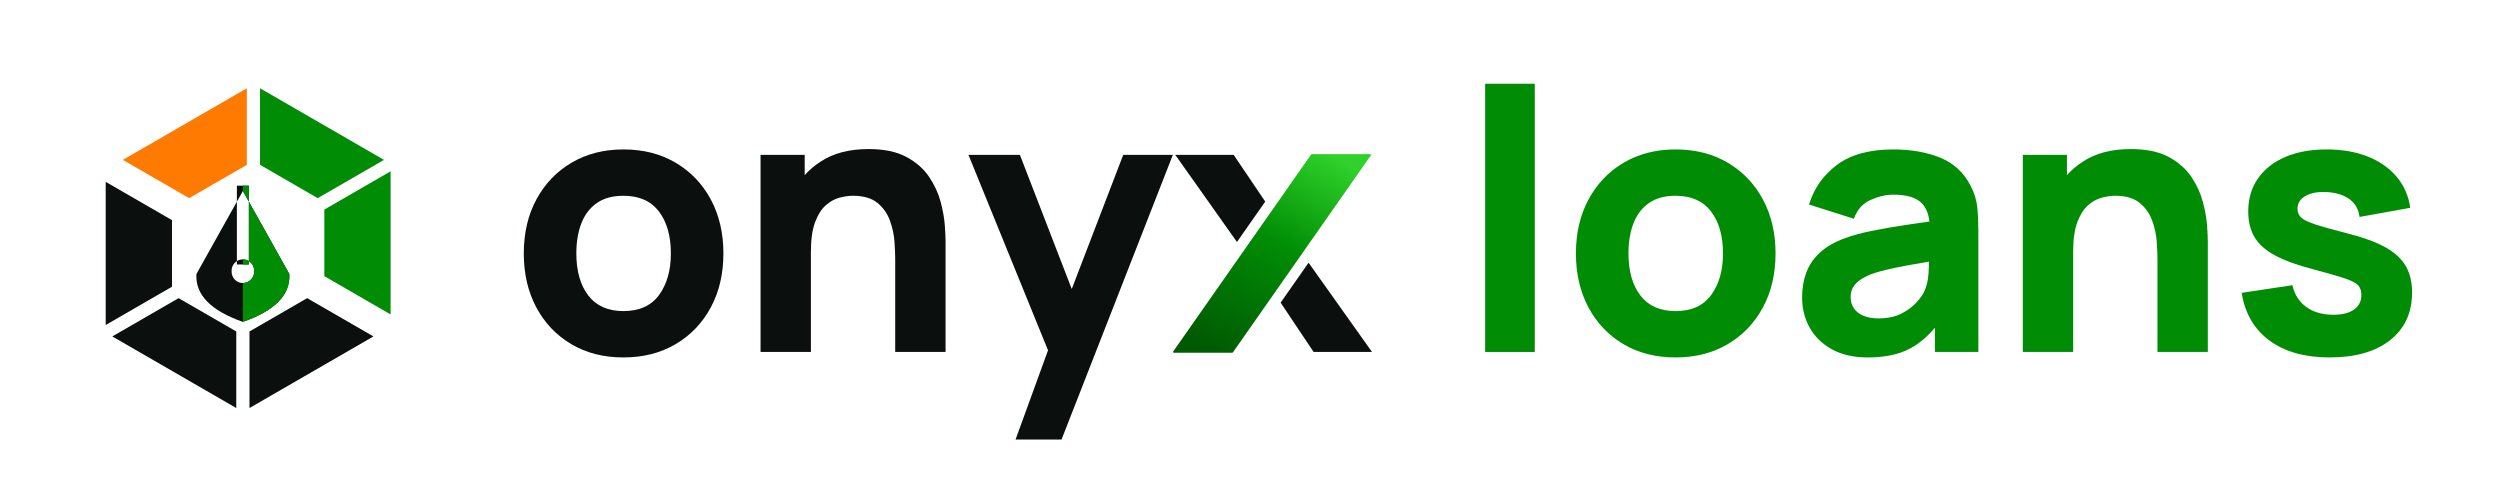
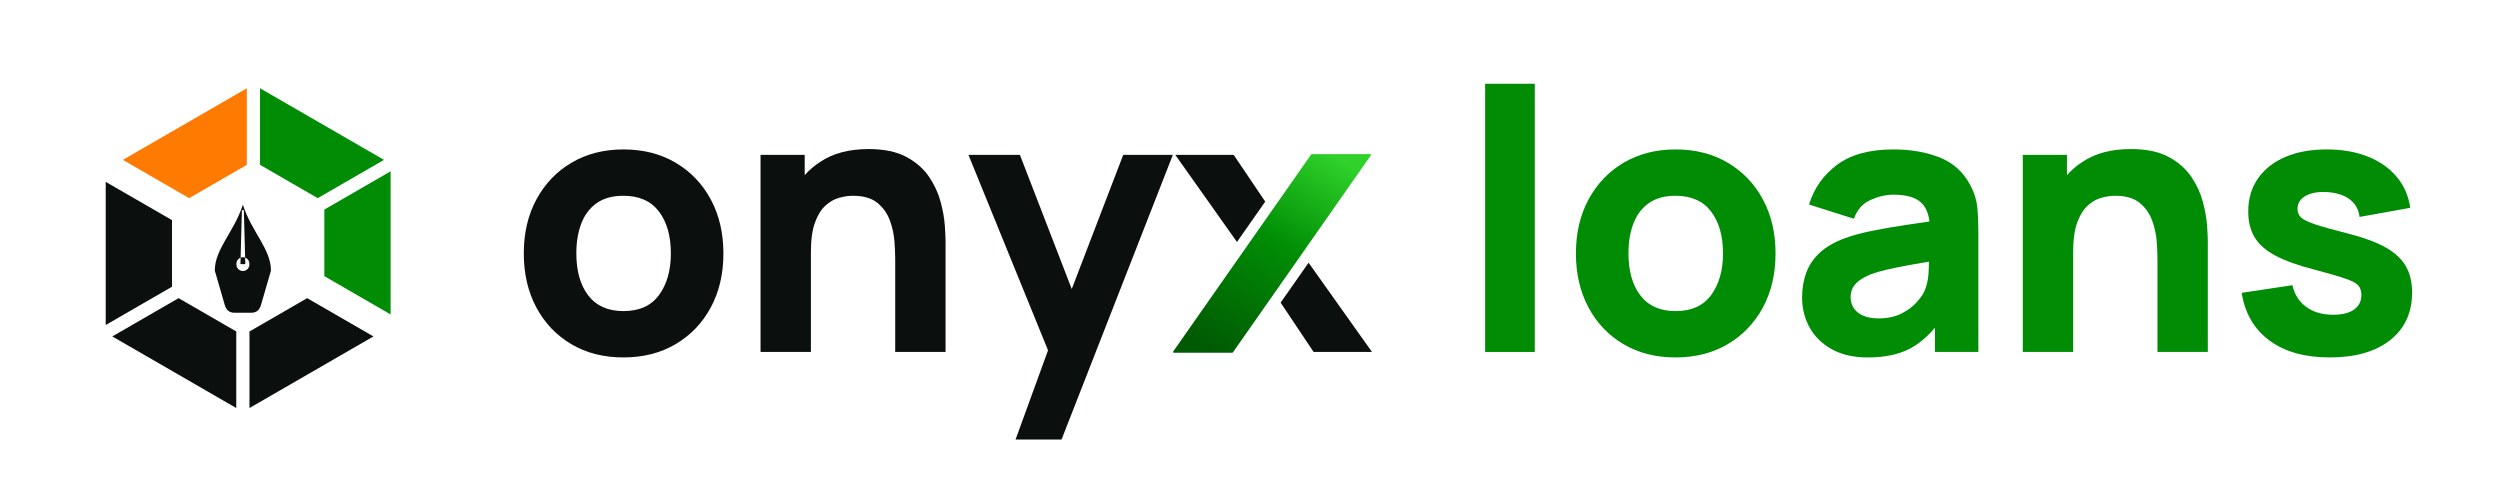
<svg xmlns="http://www.w3.org/2000/svg" viewBox="0 0 947 188" width="947" height="188">
  <g transform="translate(24,24)">
    <g transform="translate(0,4)">
      <polygon points="74.50,5.44 121.46,32.56 96.35,47.06 74.50,34.44" fill="#008D05" />
      <polygon points="123.96,36.89 123.96,91.11 98.85,76.61 98.85,51.39" fill="#008D05" />
      <polygon points="117.46,99.44 70.50,126.56 70.50,97.56 92.35,84.94" fill="#0B0F0D" />
      <polygon points="65.50,126.56 18.54,99.44 43.65,84.94 65.50,97.56" fill="#0B0F0D" />
      <polygon points="16.04,95.11 16.04,40.89 41.15,55.39 41.15,80.61" fill="#0B0F0D" />
      <polygon points="22.54,32.56 69.50,5.44 69.50,34.44 47.65,47.06" fill="#FF7A00" />
-       <path d="M68.00 44.34 L85.60 75.80 Q86.30 87.53 68.00 93.93 Q49.70 87.53 50.40 75.80 Z M72.27 74.73 a4.27 4.27 0 1 1 -8.53 0 a4.27 4.27 0 1 1 8.53 0 Z M65.73 42.34 L65.73 72.17 L70.27 72.17 L70.27 42.34 Z" fill="#0B0F0D" fill-rule="evenodd" />
-       <clipPath id="u30">
-         <rect x="68.00" y="39.34" width="35.19" height="58.65" />
-       </clipPath>
-       <path d="M68.00 44.34 L85.60 75.80 Q86.30 87.53 68.00 93.93 Q49.70 87.53 50.40 75.80 Z M72.27 74.73 a4.27 4.27 0 1 1 -8.53 0 a4.27 4.27 0 1 1 8.53 0 Z M65.73 42.34 L65.73 72.17 L70.27 72.17 L70.27 42.34 Z" fill="#008D05" fill-rule="evenodd" clip-path="url(#u30)" />
+       <path d="M68.00 49.54 C71.27 59.77 78.64 66.32 78.64 74.50 L74.96 87.19 Q74.14 90.46 71.27 90.46 L64.73 90.46 Q61.86 90.46 61.04 87.19 L57.36 74.50 C57.36 66.32 64.73 59.77 68.00 49.54 Z M70.46 72.05 a2.46 2.46 0 1 0 -4.91 0 a2.46 2.46 0 1 0 4.91 0 Z M67.08 72.05 L68.92 72.05 L68.37 51.59 L67.63 51.59 Z" fill="#0B0F0D" fill-rule="evenodd" />
    </g>
    <path d="M212.151 111.398Q200.885 111.398 192.383 106.352Q183.881 101.306 179.147 92.425Q174.412 83.543 174.412 72.0Q174.412 60.319 179.25 51.437Q184.089 42.556 192.59 37.579Q201.092 32.602 212.151 32.602Q223.417 32.602 231.953 37.648Q240.489 42.694 245.259 51.575Q250.028 60.457 250.028 72.0Q250.028 83.612 245.224 92.494Q240.42 101.375 231.884 106.386Q223.348 111.398 212.151 111.398ZM212.151 93.841Q221.205 93.841 225.664 87.724Q230.122 81.607 230.122 72.0Q230.122 62.047 225.594 56.103Q221.067 50.159 212.151 50.159Q205.999 50.159 202.06 52.923Q198.12 55.688 196.219 60.595Q194.318 65.503 194.318 72.0Q194.318 82.022 198.846 87.932Q203.373 93.841 212.151 93.841Z" fill="#0B0F0D" />
    <path d="M315.105 109.324V74.074Q315.105 71.516 314.829 67.542Q314.552 63.568 313.101 59.559Q311.649 55.55 308.366 52.854Q305.083 50.159 299.07 50.159Q296.65 50.159 293.886 50.919Q291.121 51.679 288.702 53.856Q286.283 56.034 284.728 60.25Q283.172 64.466 283.172 71.447V109.324H264.096V34.676H280.822V42.348Q283.38 39.445 286.836 37.233Q294.024 32.464 305.014 32.464Q313.792 32.464 319.321 35.436Q324.851 38.408 327.927 42.97Q331.002 47.532 332.316 52.474Q333.629 57.416 333.905 61.494Q334.182 65.572 334.182 67.438V109.324Z" fill="#0B0F0D" />
    <path d="M360.691 142.501 372.994 108.702 342.858 34.676H362.35L381.979 85.478L401.471 34.676H420.271L378.109 142.501Z" fill="#0B0F0D" />
-     <clipPath id="u33">
+     <clipPath id="u26">
      <path clip-rule="evenodd" d="M370.7 -15.3 H545.7 V159.3 H370.7 Z M410.17,116.79 L442.80,116.79 L505.50,27.21 L472.88,27.21 Z" />
    </clipPath>
-     <path d="M420.654 109.324 447.333 71.585 421.206 34.676H443.324L458.254 56.794L472.907 34.676H495.025L468.898 71.585L495.716 109.324H473.598L458.254 86.377L442.771 109.324Z" fill="#0B0F0D" clip-path="url(#u33)" />
-     <linearGradient id="u32" gradientUnits="userSpaceOnUse" x1="436.0" y1="109.3" x2="480.3" y2="34.7">
+     <path d="M420.654 109.324 447.333 71.585 421.206 34.676H443.324L458.254 56.794L472.907 34.676H495.025L468.898 71.585L495.716 109.324H473.598L458.254 86.377L442.771 109.324Z" fill="#0B0F0D" clip-path="url(#u26)" />
+     <linearGradient id="u25" gradientUnits="userSpaceOnUse" x1="436.0" y1="109.3" x2="480.3" y2="34.7">
      <stop offset="0.0" stop-color="#005A03" />
      <stop offset="0.55" stop-color="#008D05" />
      <stop offset="1.0" stop-color="#2FD12A" />
    </linearGradient>
-     <polygon points="420.65,109.32 442.77,109.32 495.03,34.68 472.91,34.68" fill="url(#u32)" stroke="url(#u32)" stroke-width="0.6" stroke-linejoin="round" />
+     <polygon points="420.65,109.32 442.77,109.32 495.03,34.68 472.91,34.68" fill="url(#u25)" stroke="url(#u25)" stroke-width="0.6" stroke-linejoin="round" />
    <path d="M538.57 109.324V7.72H557.37V109.324Z" fill="#008D05" />
    <path d="M610.697 111.398Q599.431 111.398 590.929 106.352Q582.428 101.306 577.693 92.425Q572.958 83.543 572.958 72.0Q572.958 60.319 577.797 51.437Q582.635 42.556 591.137 37.579Q599.638 32.602 610.697 32.602Q621.963 32.602 630.5 37.648Q639.036 42.694 643.805 51.575Q648.574 60.457 648.574 72.0Q648.574 83.612 643.77 92.494Q638.967 101.375 630.43 106.386Q621.894 111.398 610.697 111.398ZM610.697 93.841Q619.752 93.841 624.21 87.724Q628.668 81.607 628.668 72.0Q628.668 62.047 624.141 56.103Q619.613 50.159 610.697 50.159Q604.546 50.159 600.606 52.923Q596.666 55.688 594.765 60.595Q592.865 65.503 592.865 72.0Q592.865 82.022 597.392 87.932Q601.919 93.841 610.697 93.841Z" fill="#008D05" />
    <path d="M683.516 111.398Q675.498 111.398 669.934 108.322Q664.37 105.246 661.501 100.097Q658.633 94.947 658.633 88.727Q658.633 83.543 660.223 79.257Q661.812 74.972 665.372 71.689Q668.932 68.406 674.945 66.194Q679.092 64.673 684.829 63.498Q690.566 62.323 697.823 61.218Q702.109 60.595 706.878 59.904Q706.325 55.273 703.837 52.854Q700.657 49.744 693.192 49.744Q689.045 49.744 684.552 51.748Q680.06 53.753 678.263 58.867L661.26 53.476Q664.093 44.214 671.904 38.408Q679.714 32.602 693.192 32.602Q703.076 32.602 710.748 35.644Q718.421 38.685 722.36 46.15Q724.572 50.297 724.987 54.444Q725.402 58.591 725.402 63.706V109.324H708.951V100.131Q704.528 105.384 699.551 108.011Q693.192 111.398 683.516 111.398ZM687.525 96.606Q692.708 96.606 696.268 94.775Q699.828 92.943 701.936 90.593Q704.044 88.243 704.804 86.653Q706.256 83.612 706.532 79.534Q706.67 77.115 706.67 75.11Q702.039 75.94 698.722 76.493Q693.538 77.46 690.358 78.221Q687.179 78.981 684.76 79.88Q681.995 80.985 680.302 82.264Q678.608 83.543 677.813 85.063Q677.019 86.584 677.019 88.45Q677.019 91.008 678.297 92.839Q679.576 94.671 681.926 95.639Q684.276 96.606 687.525 96.606Z" fill="#008D05" />
    <path d="M793.244 109.324V74.074Q793.244 71.516 792.967 67.542Q792.691 63.568 791.239 59.559Q789.788 55.55 786.505 52.854Q783.221 50.159 777.208 50.159Q774.789 50.159 772.024 50.919Q769.259 51.679 766.84 53.856Q764.421 56.034 762.866 60.25Q761.311 64.466 761.311 71.447V109.324H742.234V34.676H758.961V42.348Q761.518 39.445 764.974 37.233Q772.162 32.464 783.152 32.464Q791.93 32.464 797.46 35.436Q802.989 38.408 806.065 42.97Q809.141 47.532 810.454 52.474Q811.767 57.416 812.044 61.494Q812.32 65.572 812.32 67.438V109.324Z" fill="#008D05" />
    <path d="M858.459 111.398Q844.359 111.398 835.685 105.004Q827.01 98.611 825.144 86.93L844.359 84.027Q845.534 89.28 849.577 92.252Q853.621 95.224 859.841 95.224Q864.956 95.224 867.721 93.254Q870.486 91.284 870.486 87.759Q870.486 85.547 869.38 84.199Q868.274 82.852 864.438 81.538Q860.602 80.225 852.515 78.082Q843.391 75.732 837.931 72.829Q832.471 69.926 830.051 65.883Q827.632 61.84 827.632 56.103Q827.632 48.914 831.296 43.627Q834.959 38.339 841.629 35.471Q848.299 32.602 857.353 32.602Q866.131 32.602 872.905 35.298Q879.678 37.994 883.86 42.97Q888.042 47.947 889.009 54.72L869.795 58.176Q869.311 54.029 866.2 51.61Q863.09 49.191 857.768 48.776Q852.584 48.431 849.439 50.159Q846.294 51.887 846.294 55.135Q846.294 57.07 847.642 58.384Q848.99 59.697 853.241 61.079Q857.491 62.462 866.2 64.673Q874.702 66.885 879.851 69.823Q885.001 72.76 887.351 76.873Q889.701 80.985 889.701 86.791Q889.701 98.265 881.406 104.831Q873.112 111.398 858.459 111.398Z" fill="#008D05" />
  </g>
</svg>
